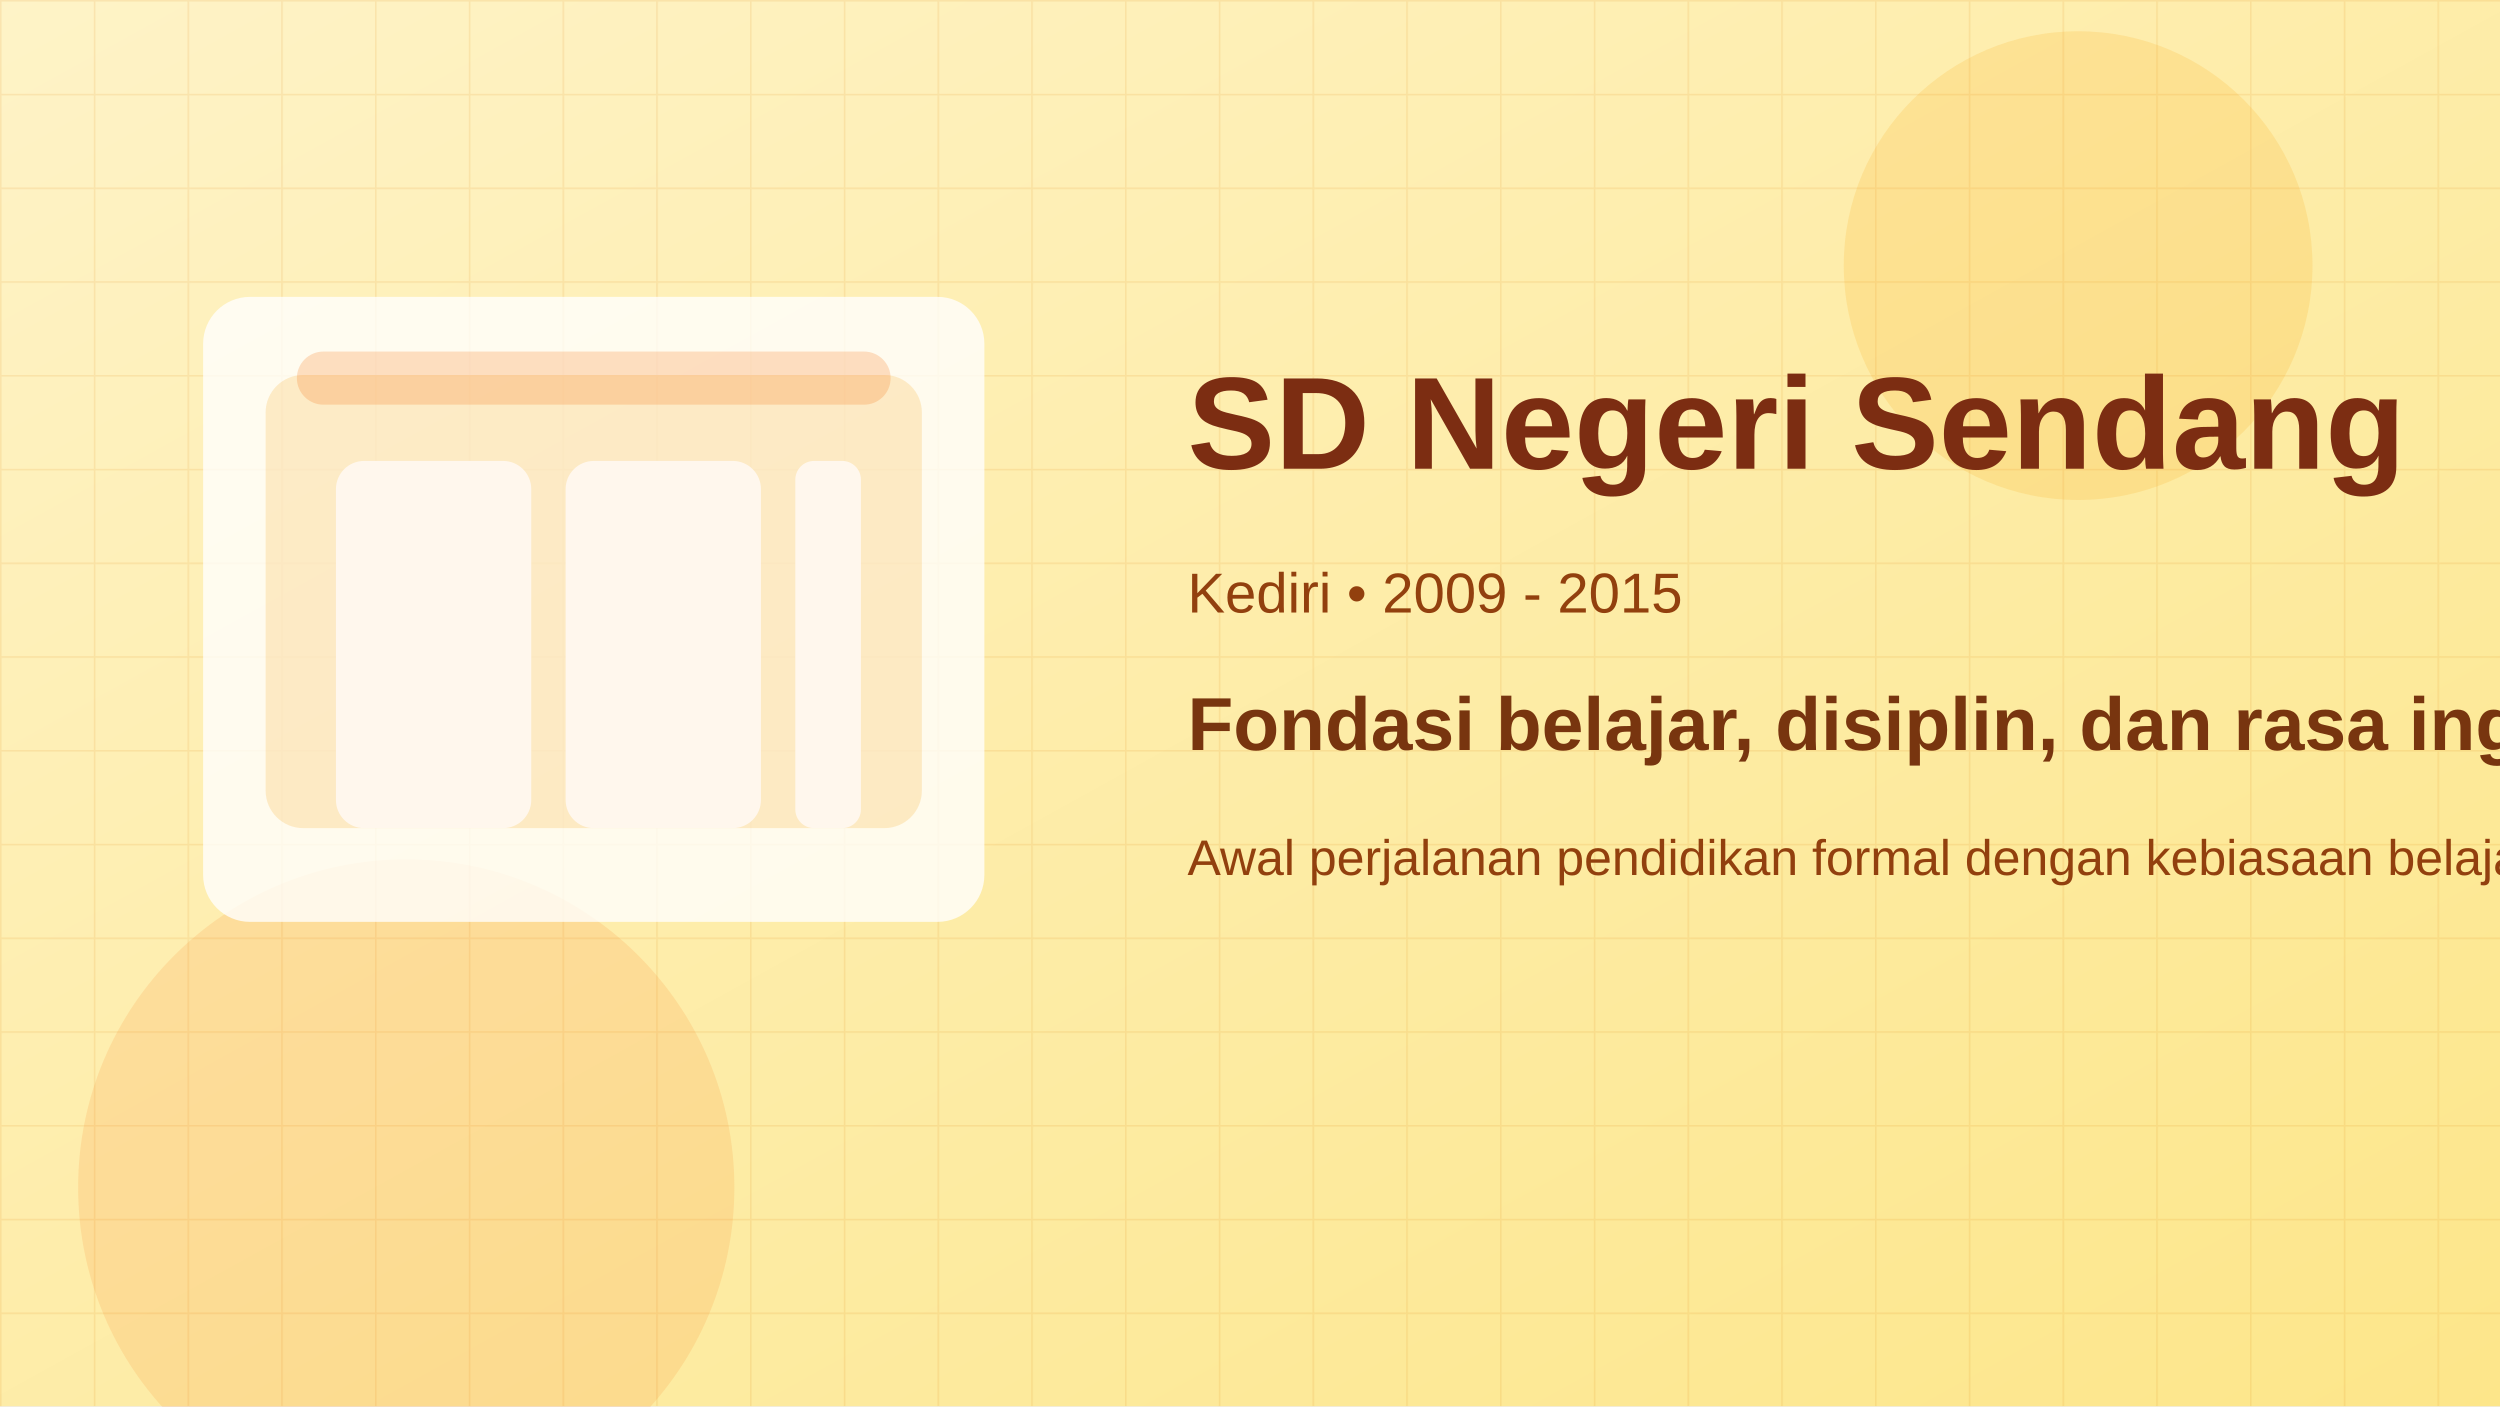
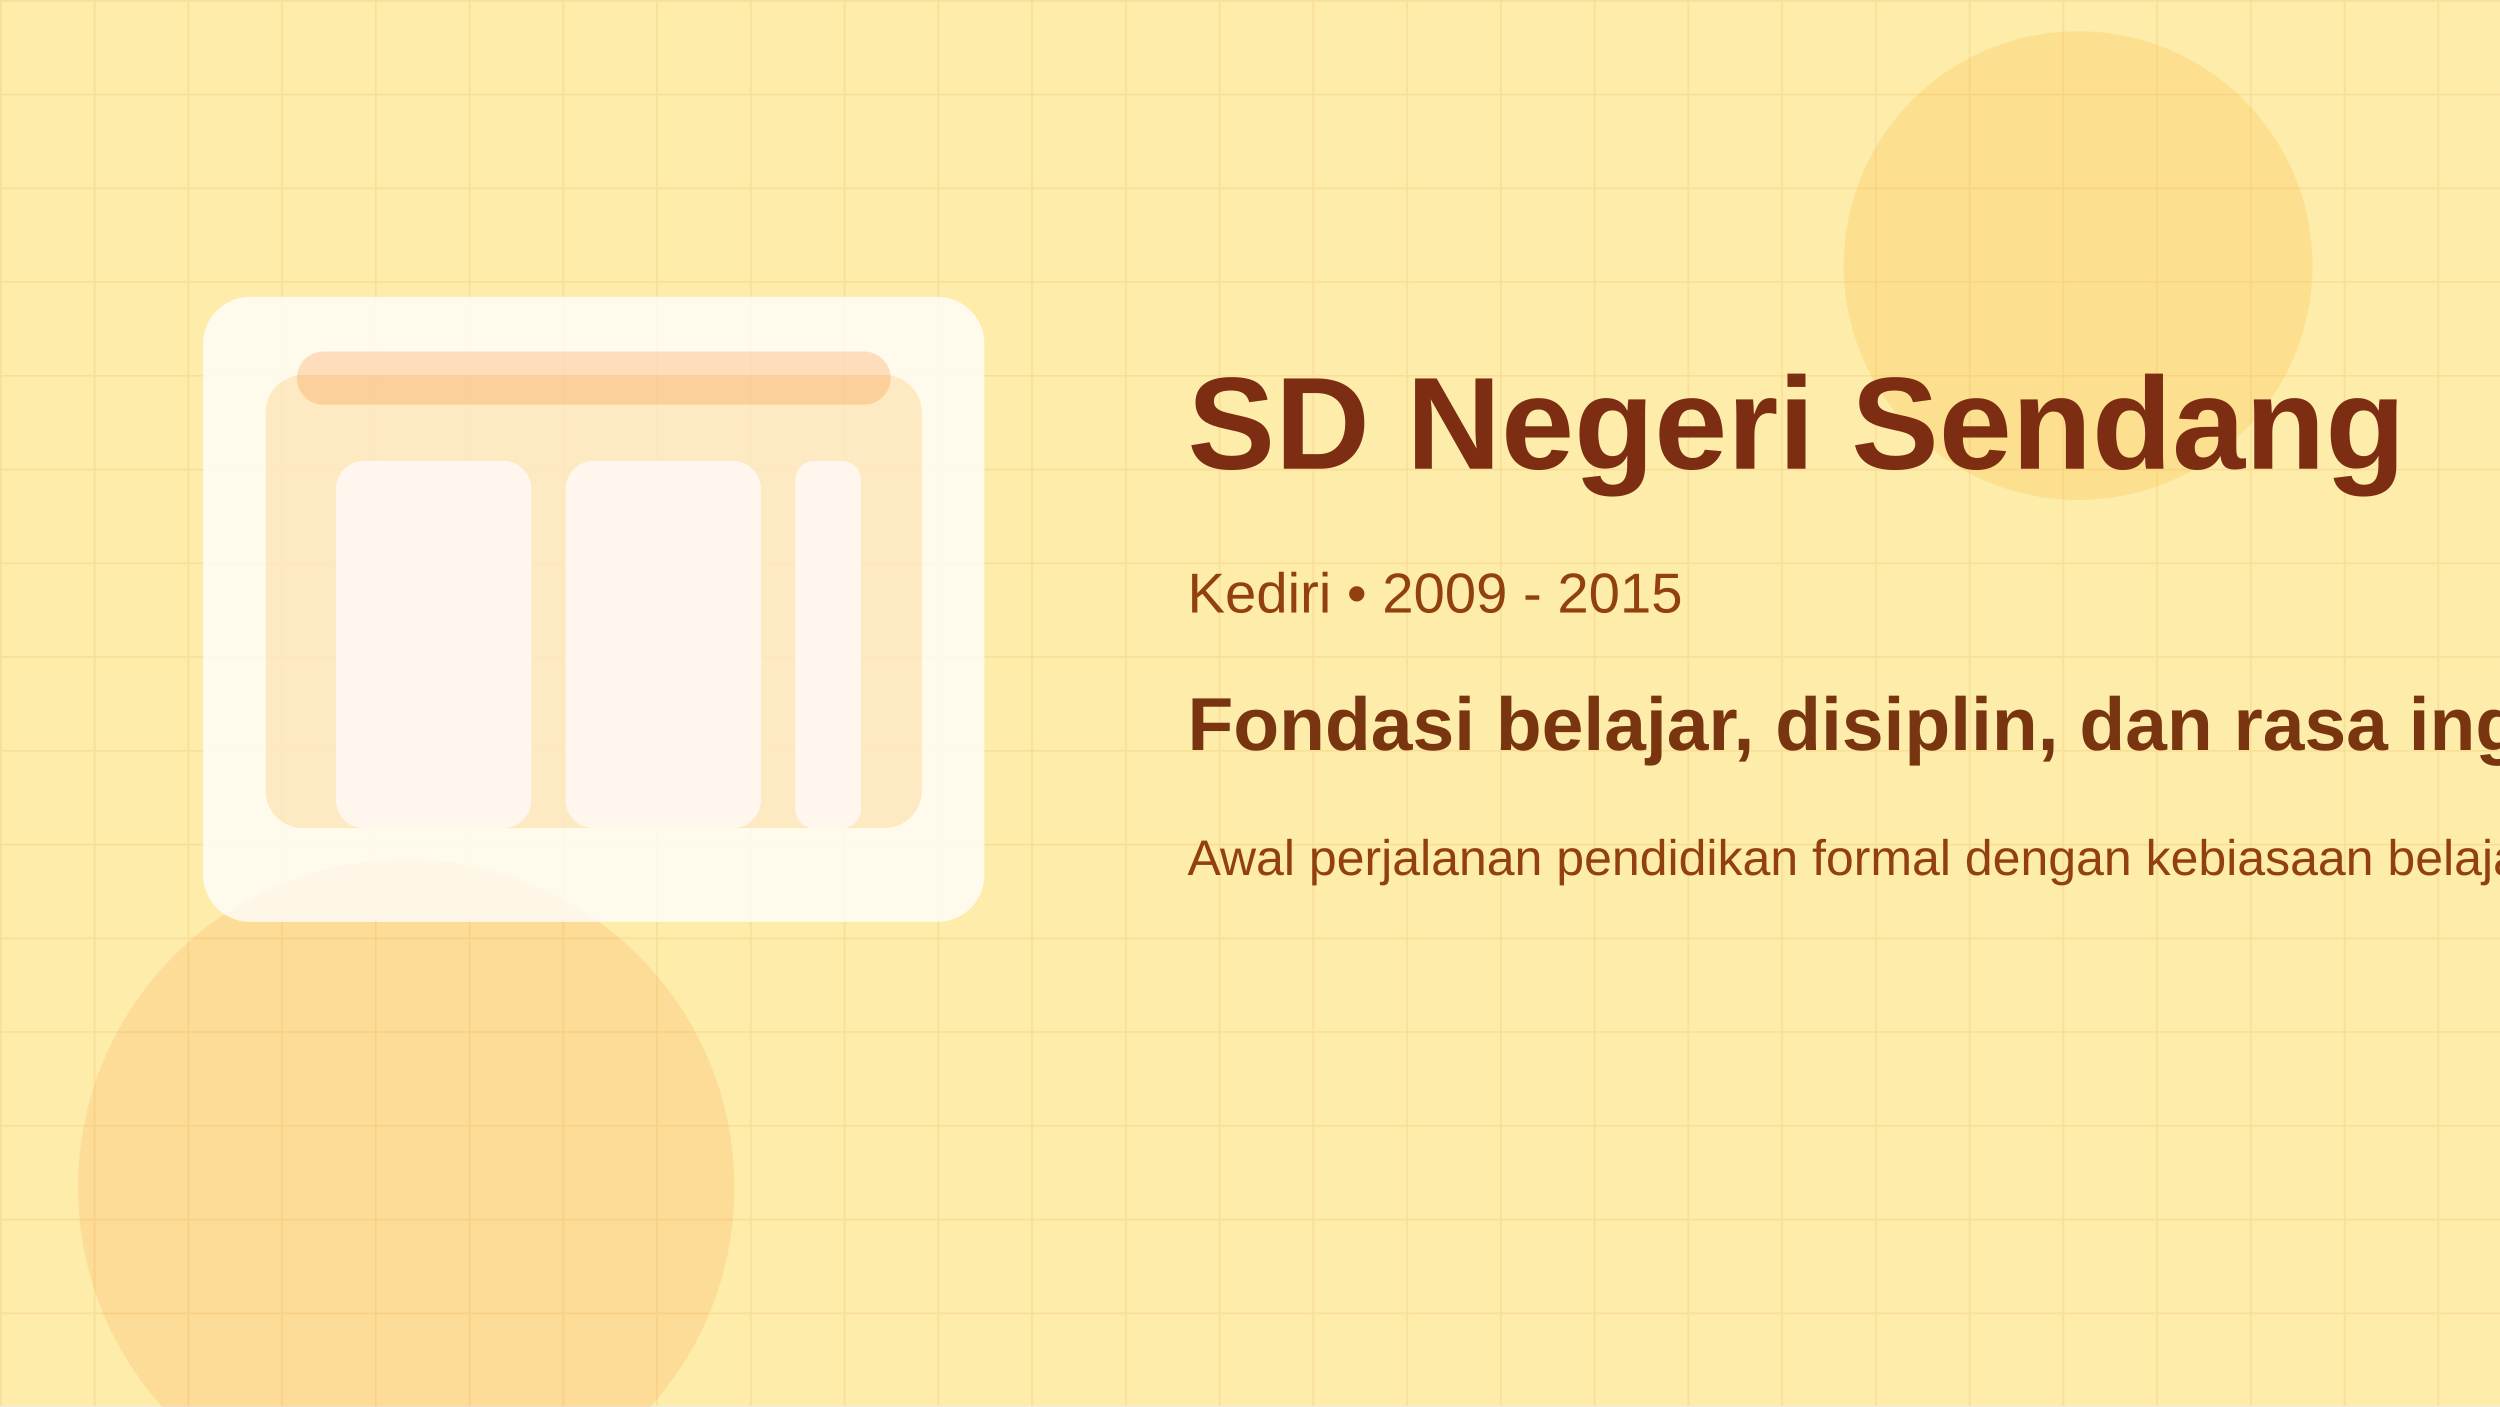
<svg xmlns="http://www.w3.org/2000/svg" viewBox="0 0 1600 900" role="img" aria-labelledby="title desc">
  <defs>
-     <linearGradient id="bg" x1="0%" y1="0%" x2="100%" y2="100%">
-       <stop offset="0%" stop-color="#fef3c7" />
-       <stop offset="100%" stop-color="#fde68a" />
-     </linearGradient>
    <pattern id="grid" width="60" height="60" patternUnits="userSpaceOnUse">
      <path d="M 60 0 L 0 0 0 60" fill="none" stroke="#d97706" stroke-opacity=".12" stroke-width="2" />
    </pattern>
  </defs>
-   <rect width="1600" height="900" fill="url(#bg)" />
+   <rect width="1600" height="900" fill="#fdecaa" />
  <rect width="1600" height="900" fill="url(#grid)" />
  <circle cx="1330" cy="170" r="150" fill="#f59e0b" fill-opacity=".16" />
  <circle cx="260" cy="760" r="210" fill="#f97316" fill-opacity=".14" />
  <rect x="130" y="190" width="500" height="400" rx="30" fill="#ffffff" fill-opacity=".78" />
  <rect x="170" y="240" width="420" height="290" rx="24" fill="#f59e0b" fill-opacity=".18" />
  <rect x="215" y="295" width="125" height="235" rx="18" fill="#fff7ed" />
  <rect x="362" y="295" width="125" height="235" rx="18" fill="#fff7ed" />
  <rect x="509" y="295" width="42" height="235" rx="12" fill="#fff7ed" />
  <rect x="190" y="225" width="380" height="34" rx="17" fill="#f97316" fill-opacity=".22" />
  <text x="760" y="300" fill="#7c2d12" font-size="84" font-family="Space Grotesk, Arial, sans-serif" font-weight="700">SD Negeri Sendang</text>
  <text x="760" y="392" fill="#92400e" font-size="36" font-family="Plus Jakarta Sans, Arial, sans-serif">Kediri • 2009 - 2015</text>
  <text x="760" y="480" fill="#78350f" font-size="48" font-family="Plus Jakarta Sans, Arial, sans-serif" font-weight="600">Fondasi belajar, disiplin, dan rasa ingin tahu.</text>
  <text x="760" y="560" fill="#92400e" font-size="32" font-family="Plus Jakarta Sans, Arial, sans-serif">Awal perjalanan pendidikan formal dengan kebiasaan belajar yang konsisten.</text>
</svg>
